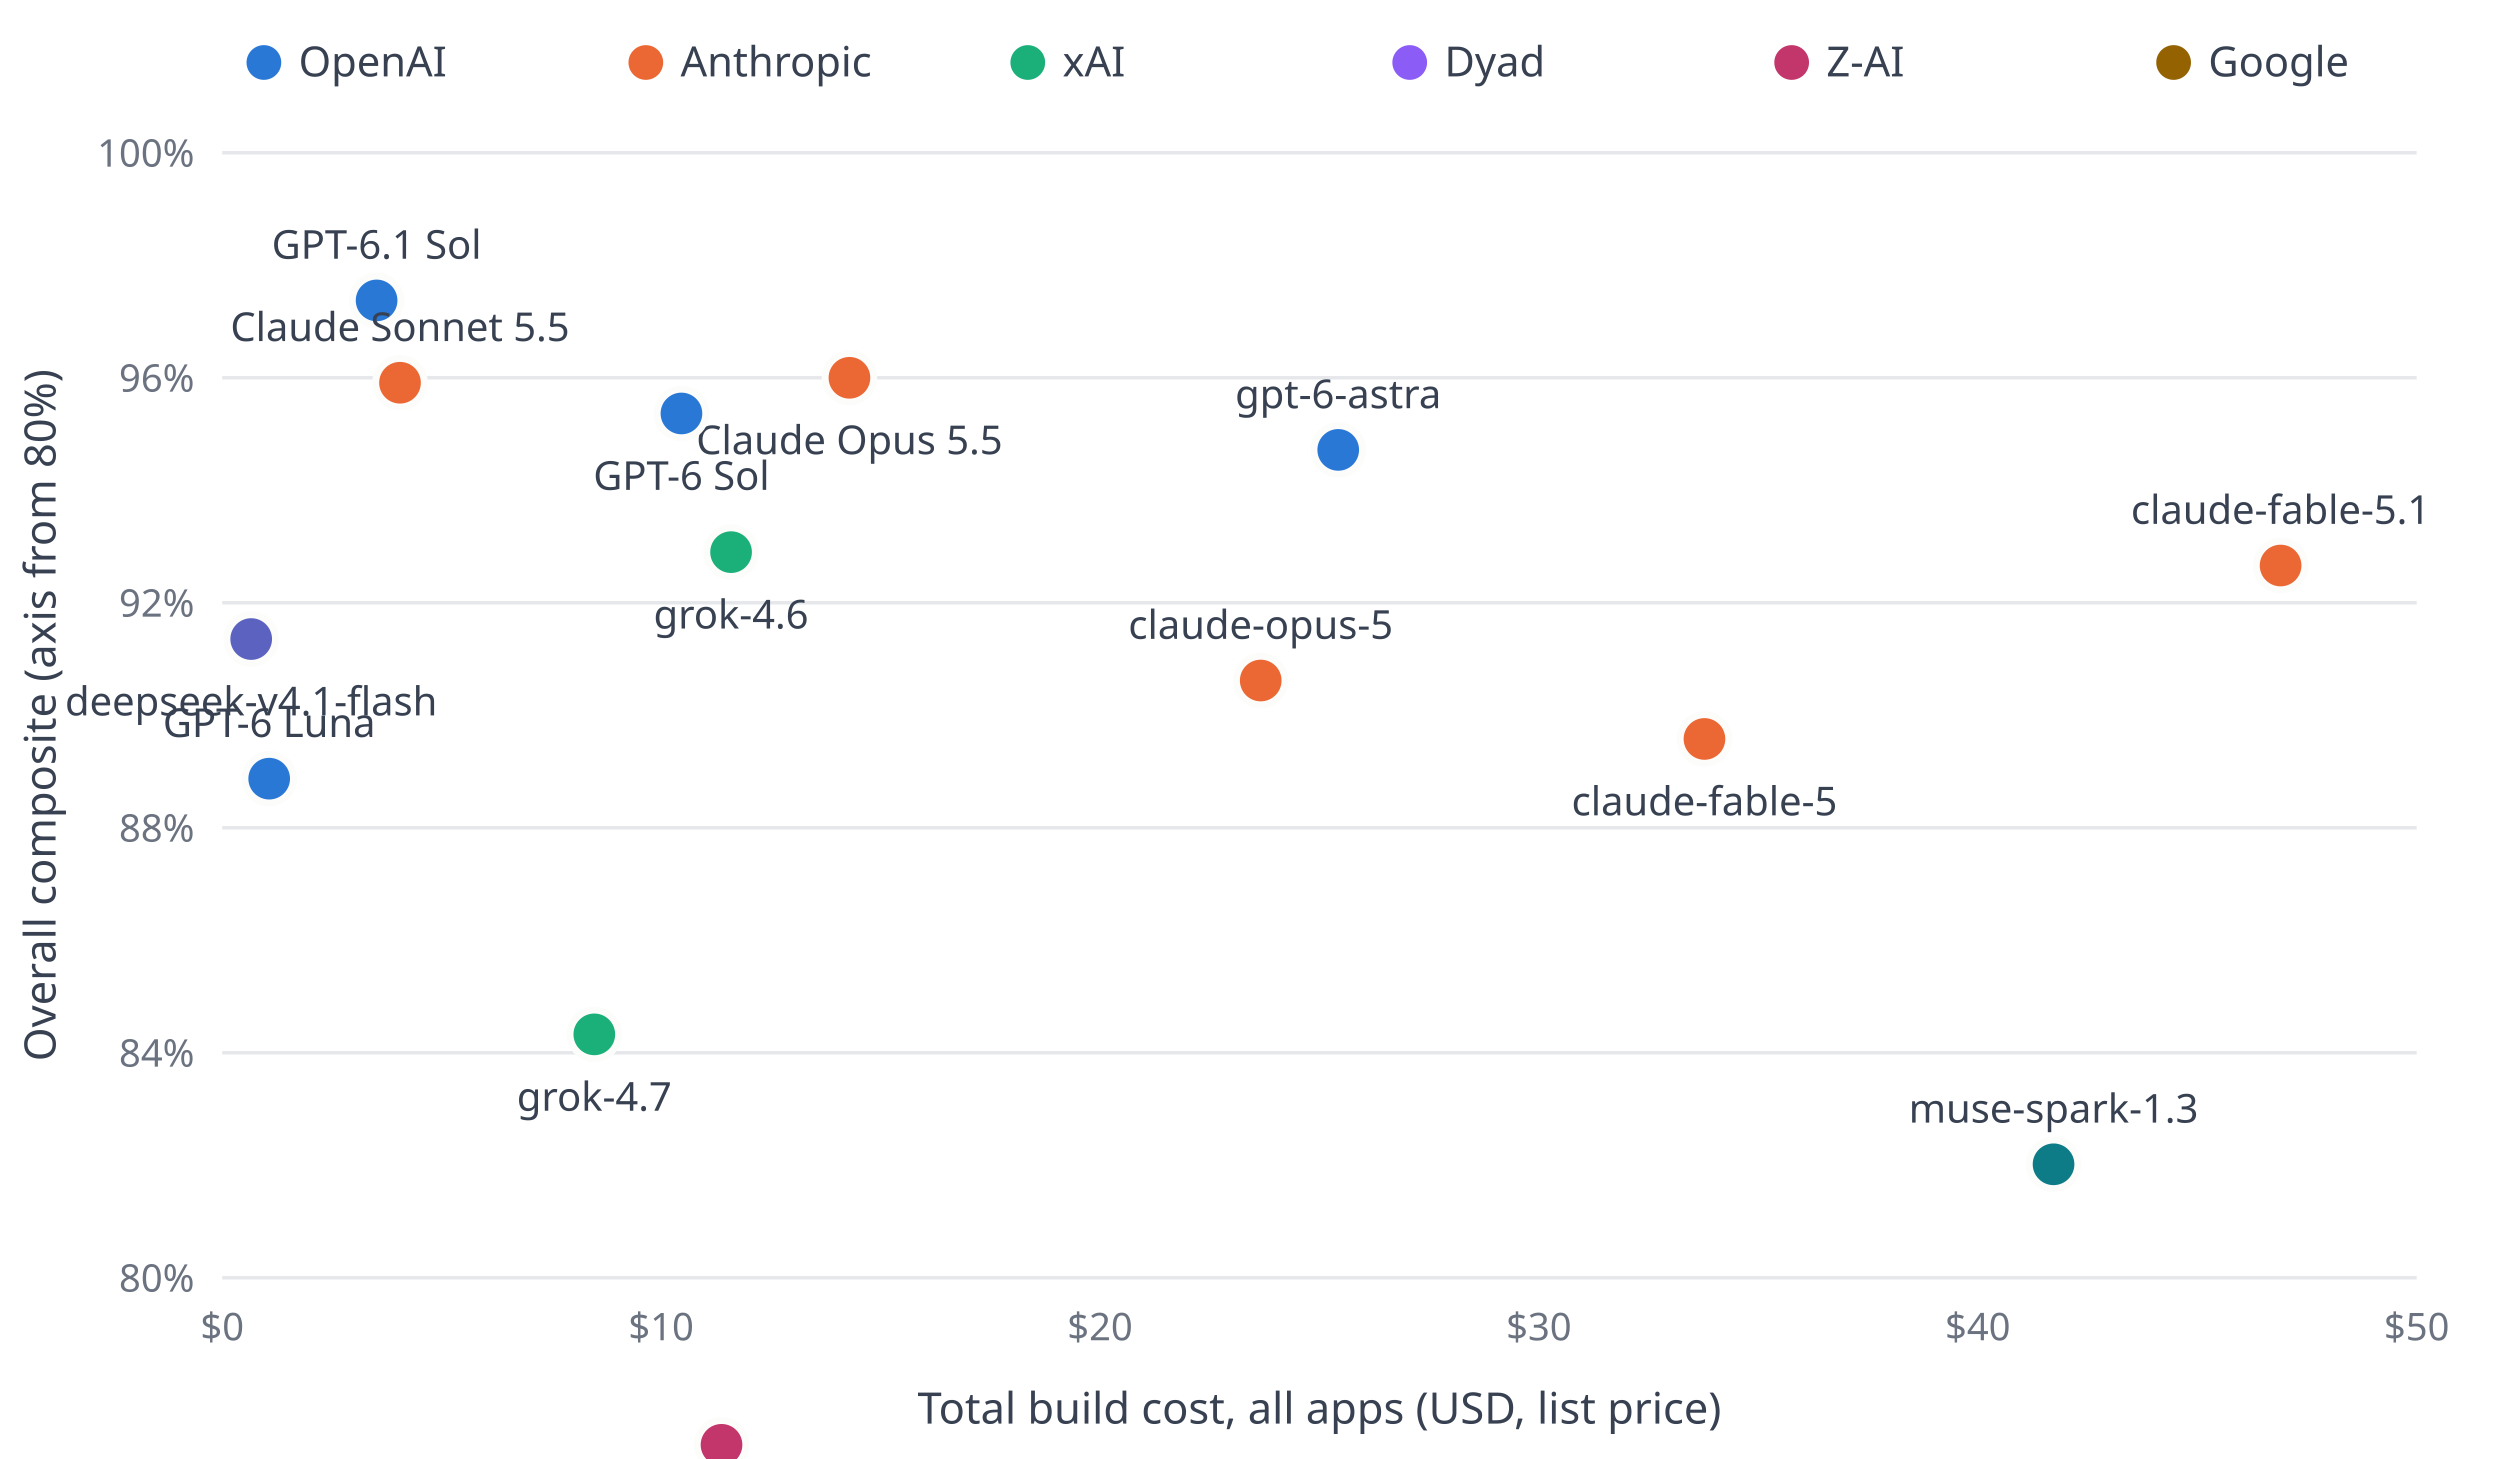
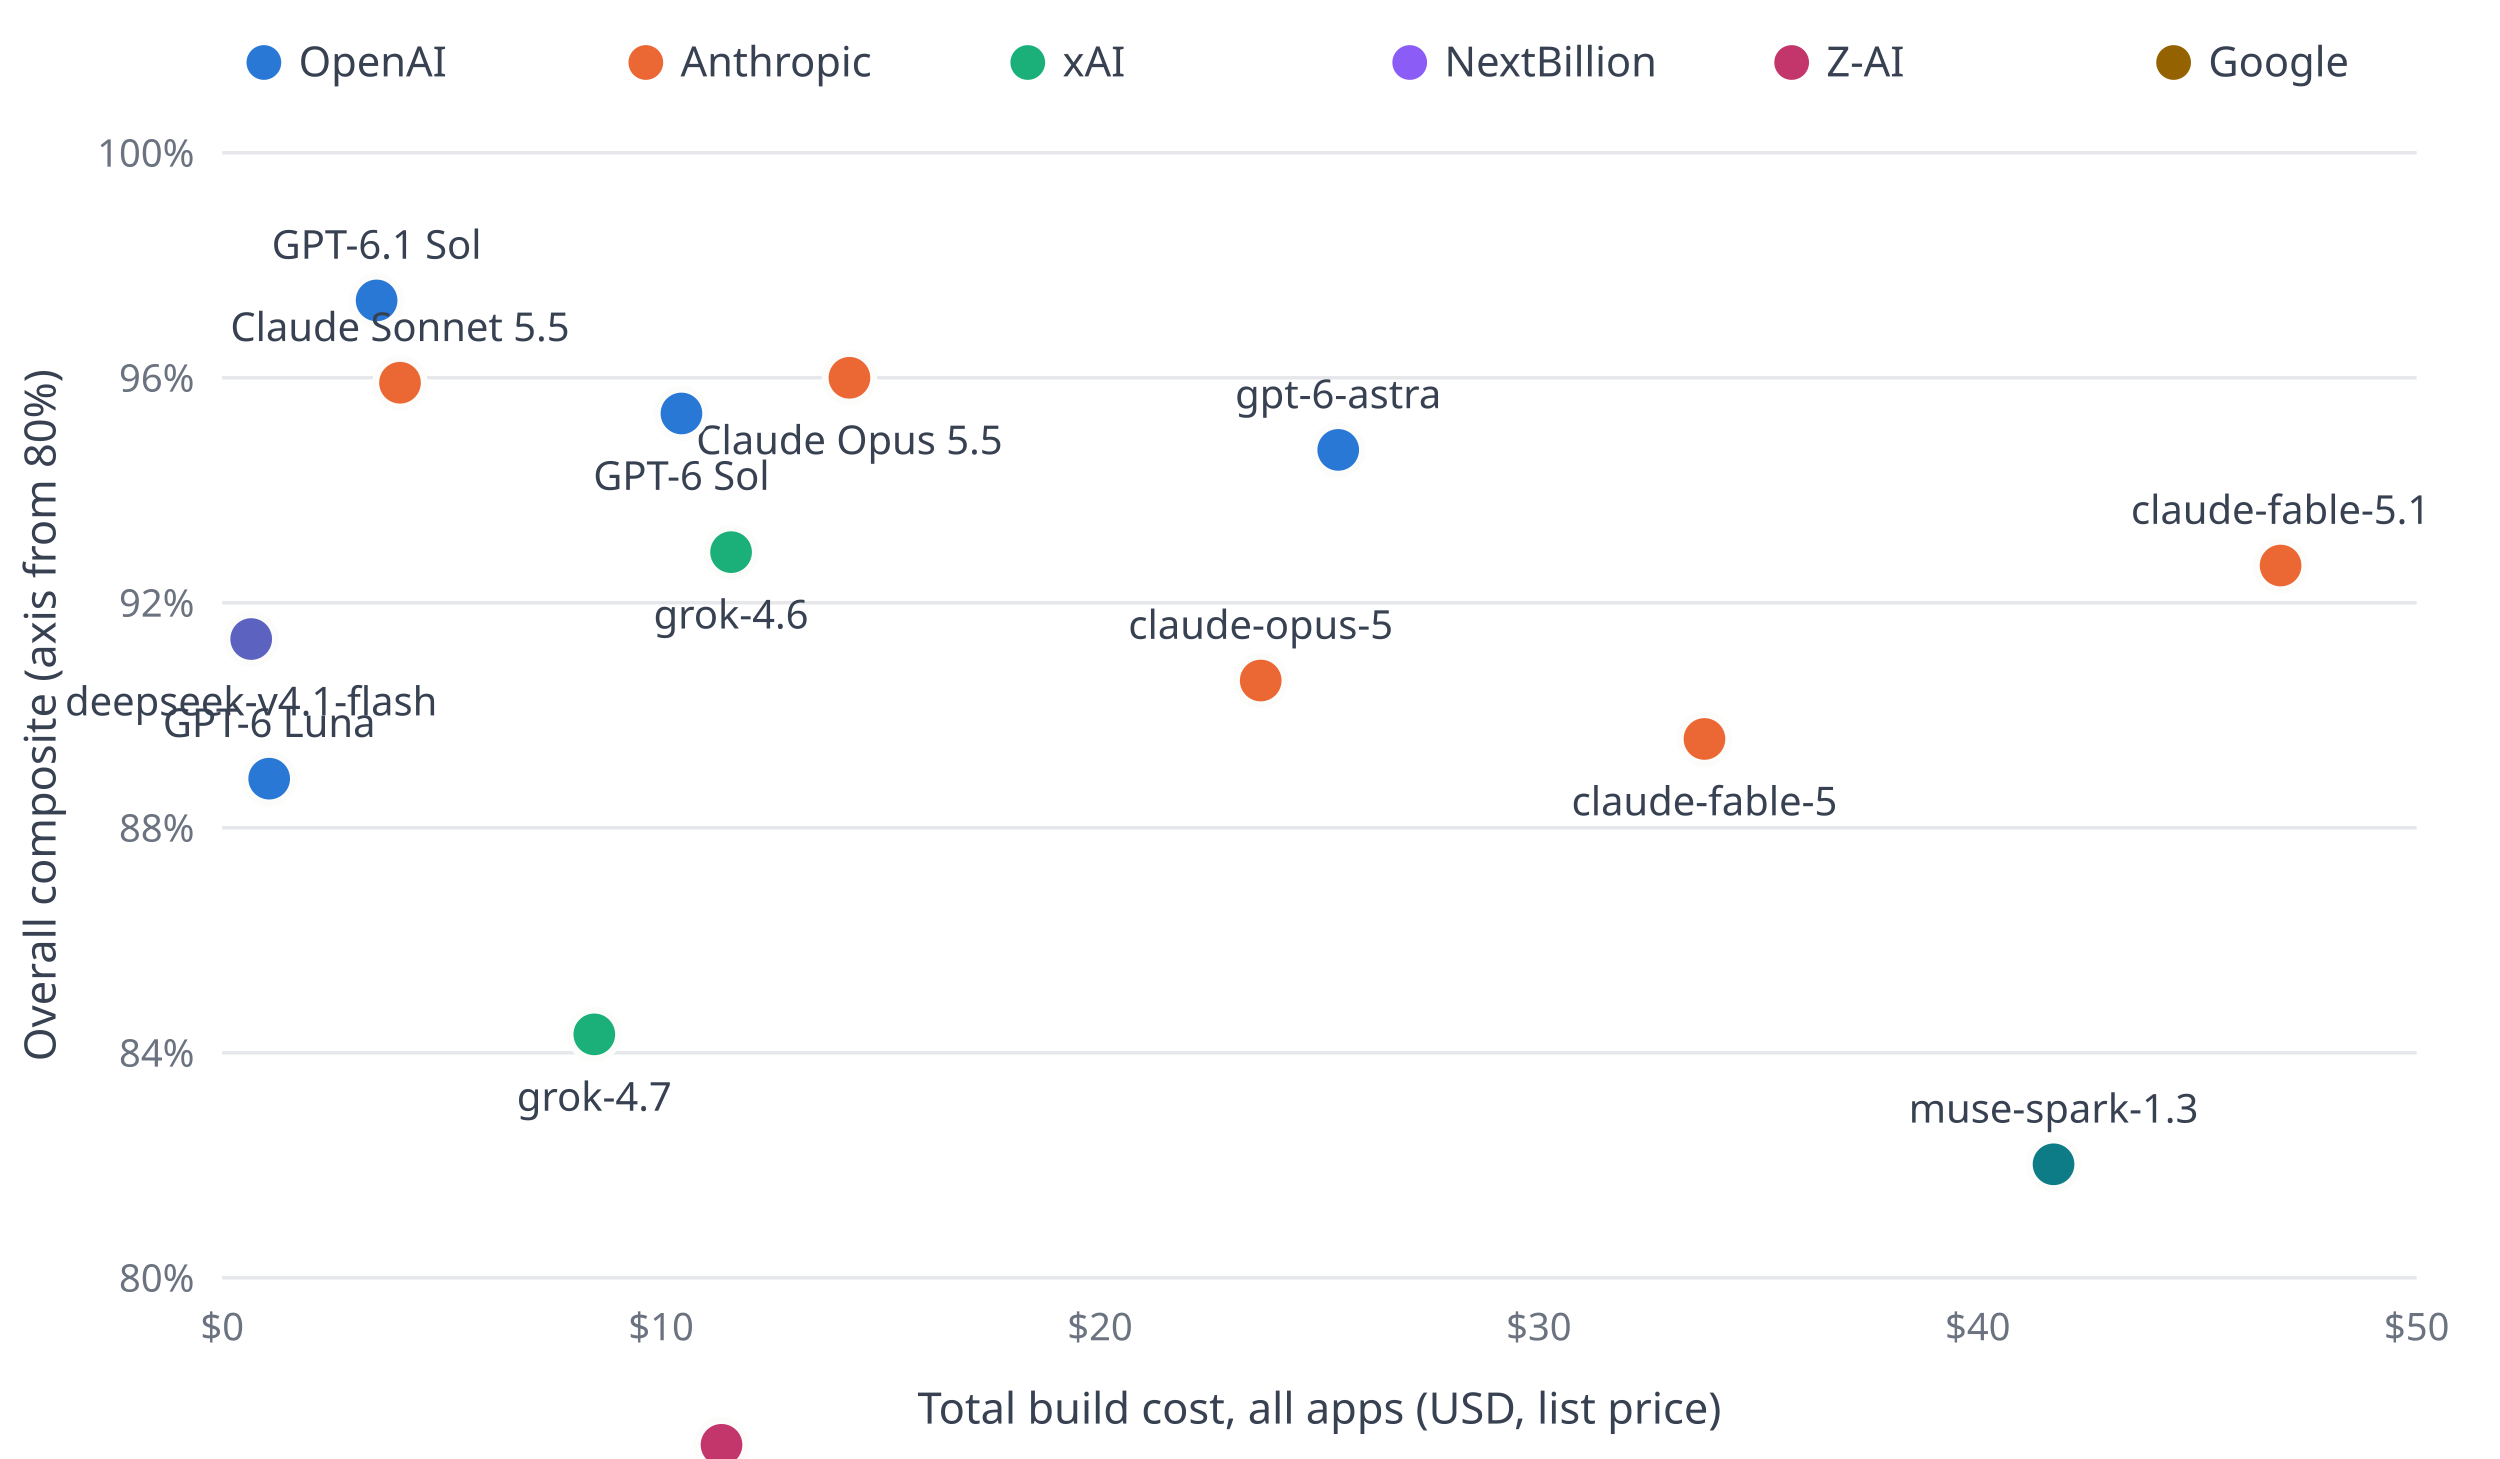
<svg xmlns="http://www.w3.org/2000/svg" viewBox="0 0 720 420" font-family="system-ui,sans-serif">
  <circle cx="76" cy="18" r="5" fill="#2a78d6" />
  <text x="86" y="22" fill="#374151" font-size="12">OpenAI</text>
  <circle cx="186" cy="18" r="5" fill="#eb6834" />
  <text x="196" y="22" fill="#374151" font-size="12">Anthropic</text>
  <circle cx="296" cy="18" r="5" fill="#1baf7a" />
  <text x="306" y="22" fill="#374151" font-size="12">xAI</text>
  <circle cx="406" cy="18" r="5" fill="#8b5cf6" />
-   <text x="416" y="22" fill="#374151" font-size="12">Dyad</text>
+   <text x="416" y="22" fill="#374151" font-size="12">NextBillion</text>
  <circle cx="516" cy="18" r="5" fill="#c2366b" />
  <text x="526" y="22" fill="#374151" font-size="12">Z-AI</text>
  <circle cx="626" cy="18" r="5" fill="#946200" />
  <text x="636" y="22" fill="#374151" font-size="12">Google</text>
  <circle cx="736" cy="18" r="5" fill="#0e7c86" />
  <text x="746" y="22" fill="#374151" font-size="12">Meta</text>
  <circle cx="846" cy="18" r="5" fill="#5b62bf" />
  <text x="856" y="22" fill="#374151" font-size="12">DeepSeek</text>
  <circle cx="956" cy="18" r="5" fill="#b46300" />
  <text x="966" y="22" fill="#374151" font-size="12">Xiaomi</text>
  <line x1="64" y1="368" x2="696" y2="368" stroke="#e5e7eb" stroke-width="1" />
  <text x="56" y="372" text-anchor="end" fill="#6b7280" font-size="11">80%</text>
  <line x1="64" y1="303.2" x2="696" y2="303.2" stroke="#e5e7eb" stroke-width="1" />
  <text x="56" y="307.2" text-anchor="end" fill="#6b7280" font-size="11">84%</text>
  <line x1="64" y1="238.4" x2="696" y2="238.4" stroke="#e5e7eb" stroke-width="1" />
  <text x="56" y="242.4" text-anchor="end" fill="#6b7280" font-size="11">88%</text>
  <line x1="64" y1="173.6" x2="696" y2="173.6" stroke="#e5e7eb" stroke-width="1" />
  <text x="56" y="177.6" text-anchor="end" fill="#6b7280" font-size="11">92%</text>
  <line x1="64" y1="108.8" x2="696" y2="108.8" stroke="#e5e7eb" stroke-width="1" />
  <text x="56" y="112.8" text-anchor="end" fill="#6b7280" font-size="11">96%</text>
  <line x1="64" y1="44" x2="696" y2="44" stroke="#e5e7eb" stroke-width="1" />
  <text x="56" y="48" text-anchor="end" fill="#6b7280" font-size="11">100%</text>
  <text x="64" y="386" text-anchor="middle" fill="#6b7280" font-size="11">$0</text>
  <text x="190.4" y="386" text-anchor="middle" fill="#6b7280" font-size="11">$10</text>
  <text x="316.8" y="386" text-anchor="middle" fill="#6b7280" font-size="11">$20</text>
  <text x="443.2" y="386" text-anchor="middle" fill="#6b7280" font-size="11">$30</text>
  <text x="569.6" y="386" text-anchor="middle" fill="#6b7280" font-size="11">$40</text>
  <text x="696" y="386" text-anchor="middle" fill="#6b7280" font-size="11">$50</text>
  <circle cx="108.461" cy="86.525" r="7" fill="#2a78d6" stroke="#fcfcfb" stroke-width="2" />
  <text x="108.461" y="74.525" text-anchor="middle" fill="#374151" font-size="11.5">GPT-6.1 Sol</text>
  <circle cx="244.64" cy="108.806" r="7" fill="#eb6834" stroke="#fcfcfb" stroke-width="2" />
  <text x="244.64" y="130.806" text-anchor="middle" fill="#374151" font-size="11.5">Claude Opus 5.5</text>
  <circle cx="115.202" cy="110.229" r="7" fill="#eb6834" stroke="#fcfcfb" stroke-width="2" />
  <text x="115.202" y="98.229" text-anchor="middle" fill="#374151" font-size="11.5">Claude Sonnet 5.5</text>
  <circle cx="196.255" cy="119.079" r="7" fill="#2a78d6" stroke="#fcfcfb" stroke-width="2" />
  <text x="196.255" y="141.079" text-anchor="middle" fill="#374151" font-size="11.5">GPT-6 Sol</text>
  <circle cx="385.409" cy="129.57" r="7" fill="#2a78d6" stroke="#fcfcfb" stroke-width="2" />
  <text x="385.409" y="117.57" text-anchor="middle" fill="#374151" font-size="11.5">gpt-6-astra</text>
  <circle cx="210.549" cy="159.018" r="7" fill="#1baf7a" stroke="#fcfcfb" stroke-width="2" />
  <text x="210.549" y="181.018" text-anchor="middle" fill="#374151" font-size="11.5">grok-4.6</text>
  <circle cx="656.81" cy="162.872" r="7" fill="#eb6834" stroke="#fcfcfb" stroke-width="2" />
  <text x="656.81" y="150.872" text-anchor="middle" fill="#374151" font-size="11.5">claude-fable-5.1</text>
  <circle cx="72.344" cy="184.045" r="7" fill="#5b62bf" stroke="#fcfcfb" stroke-width="2" />
  <text x="72.344" y="206.045" text-anchor="middle" fill="#374151" font-size="11.5">deepseek-v4.1-flash</text>
  <circle cx="363.089" cy="195.99" r="7" fill="#eb6834" stroke="#fcfcfb" stroke-width="2" />
  <text x="363.089" y="183.99" text-anchor="middle" fill="#374151" font-size="11.5">claude-opus-5</text>
  <circle cx="490.887" cy="212.82" r="7" fill="#eb6834" stroke="#fcfcfb" stroke-width="2" />
  <text x="490.887" y="234.82" text-anchor="middle" fill="#374151" font-size="11.5">claude-fable-5</text>
  <circle cx="77.527" cy="224.255" r="7" fill="#2a78d6" stroke="#fcfcfb" stroke-width="2" />
  <text x="77.527" y="212.255" text-anchor="middle" fill="#374151" font-size="11.5">GPT-6 Luna</text>
  <circle cx="171.162" cy="297.899" r="7" fill="#1baf7a" stroke="#fcfcfb" stroke-width="2" />
  <text x="171.162" y="319.899" text-anchor="middle" fill="#374151" font-size="11.5">grok-4.7</text>
  <circle cx="591.422" cy="335.318" r="7" fill="#0e7c86" stroke="#fcfcfb" stroke-width="2" />
  <text x="591.422" y="323.318" text-anchor="middle" fill="#374151" font-size="11.5">muse-spark-1.3</text>
  <circle cx="207.798" cy="416.105" r="7" fill="#c2366b" stroke="#fcfcfb" stroke-width="2" />
  <text x="207.798" y="438.105" text-anchor="middle" fill="#374151" font-size="11.5">glm-5.3</text>
  <circle cx="180.638" cy="470.487" r="7" fill="#946200" stroke="#fcfcfb" stroke-width="2" />
  <text x="180.638" y="458.487" text-anchor="middle" fill="#374151" font-size="11.5">gemini-3.8-flash</text>
  <circle cx="337.968" cy="663.742" r="7" fill="#8b5cf6" stroke="#fcfcfb" stroke-width="2" />
  <text x="337.968" y="685.742" text-anchor="middle" fill="#374151" font-size="11.5">auto-sidekick</text>
  <circle cx="140.472" cy="673.64" r="7" fill="#2a78d6" stroke="#fcfcfb" stroke-width="2" />
  <text x="140.472" y="661.64" text-anchor="middle" fill="#374151" font-size="11.5">gpt-5.6-terra</text>
  <circle cx="71.182" cy="679.301" r="7" fill="#2a78d6" stroke="#fcfcfb" stroke-width="2" />
  <text x="71.182" y="701.301" text-anchor="middle" fill="#374151" font-size="11.5">gpt-5.6-luna</text>
  <circle cx="249.35" cy="683.838" r="7" fill="#eb6834" stroke="#fcfcfb" stroke-width="2" />
  <text x="249.35" y="671.838" text-anchor="middle" fill="#374151" font-size="11.5">claude-sonnet-5</text>
  <circle cx="124.955" cy="812.962" r="7" fill="#1baf7a" stroke="#fcfcfb" stroke-width="2" />
  <text x="124.955" y="834.962" text-anchor="middle" fill="#374151" font-size="11.5">grok-4.5</text>
  <circle cx="89.119" cy="950.15" r="7" fill="#c2366b" stroke="#fcfcfb" stroke-width="2" />
  <text x="89.119" y="938.15" text-anchor="middle" fill="#374151" font-size="11.5">glm-5.3-flash</text>
  <text x="380" y="410" text-anchor="middle" fill="#374151" font-size="12.5">Total build cost, all apps (USD, list price)</text>
  <text transform="rotate(-90)" x="-206" y="16" text-anchor="middle" fill="#374151" font-size="12.5">Overall composite (axis from 80%)</text>
</svg>
